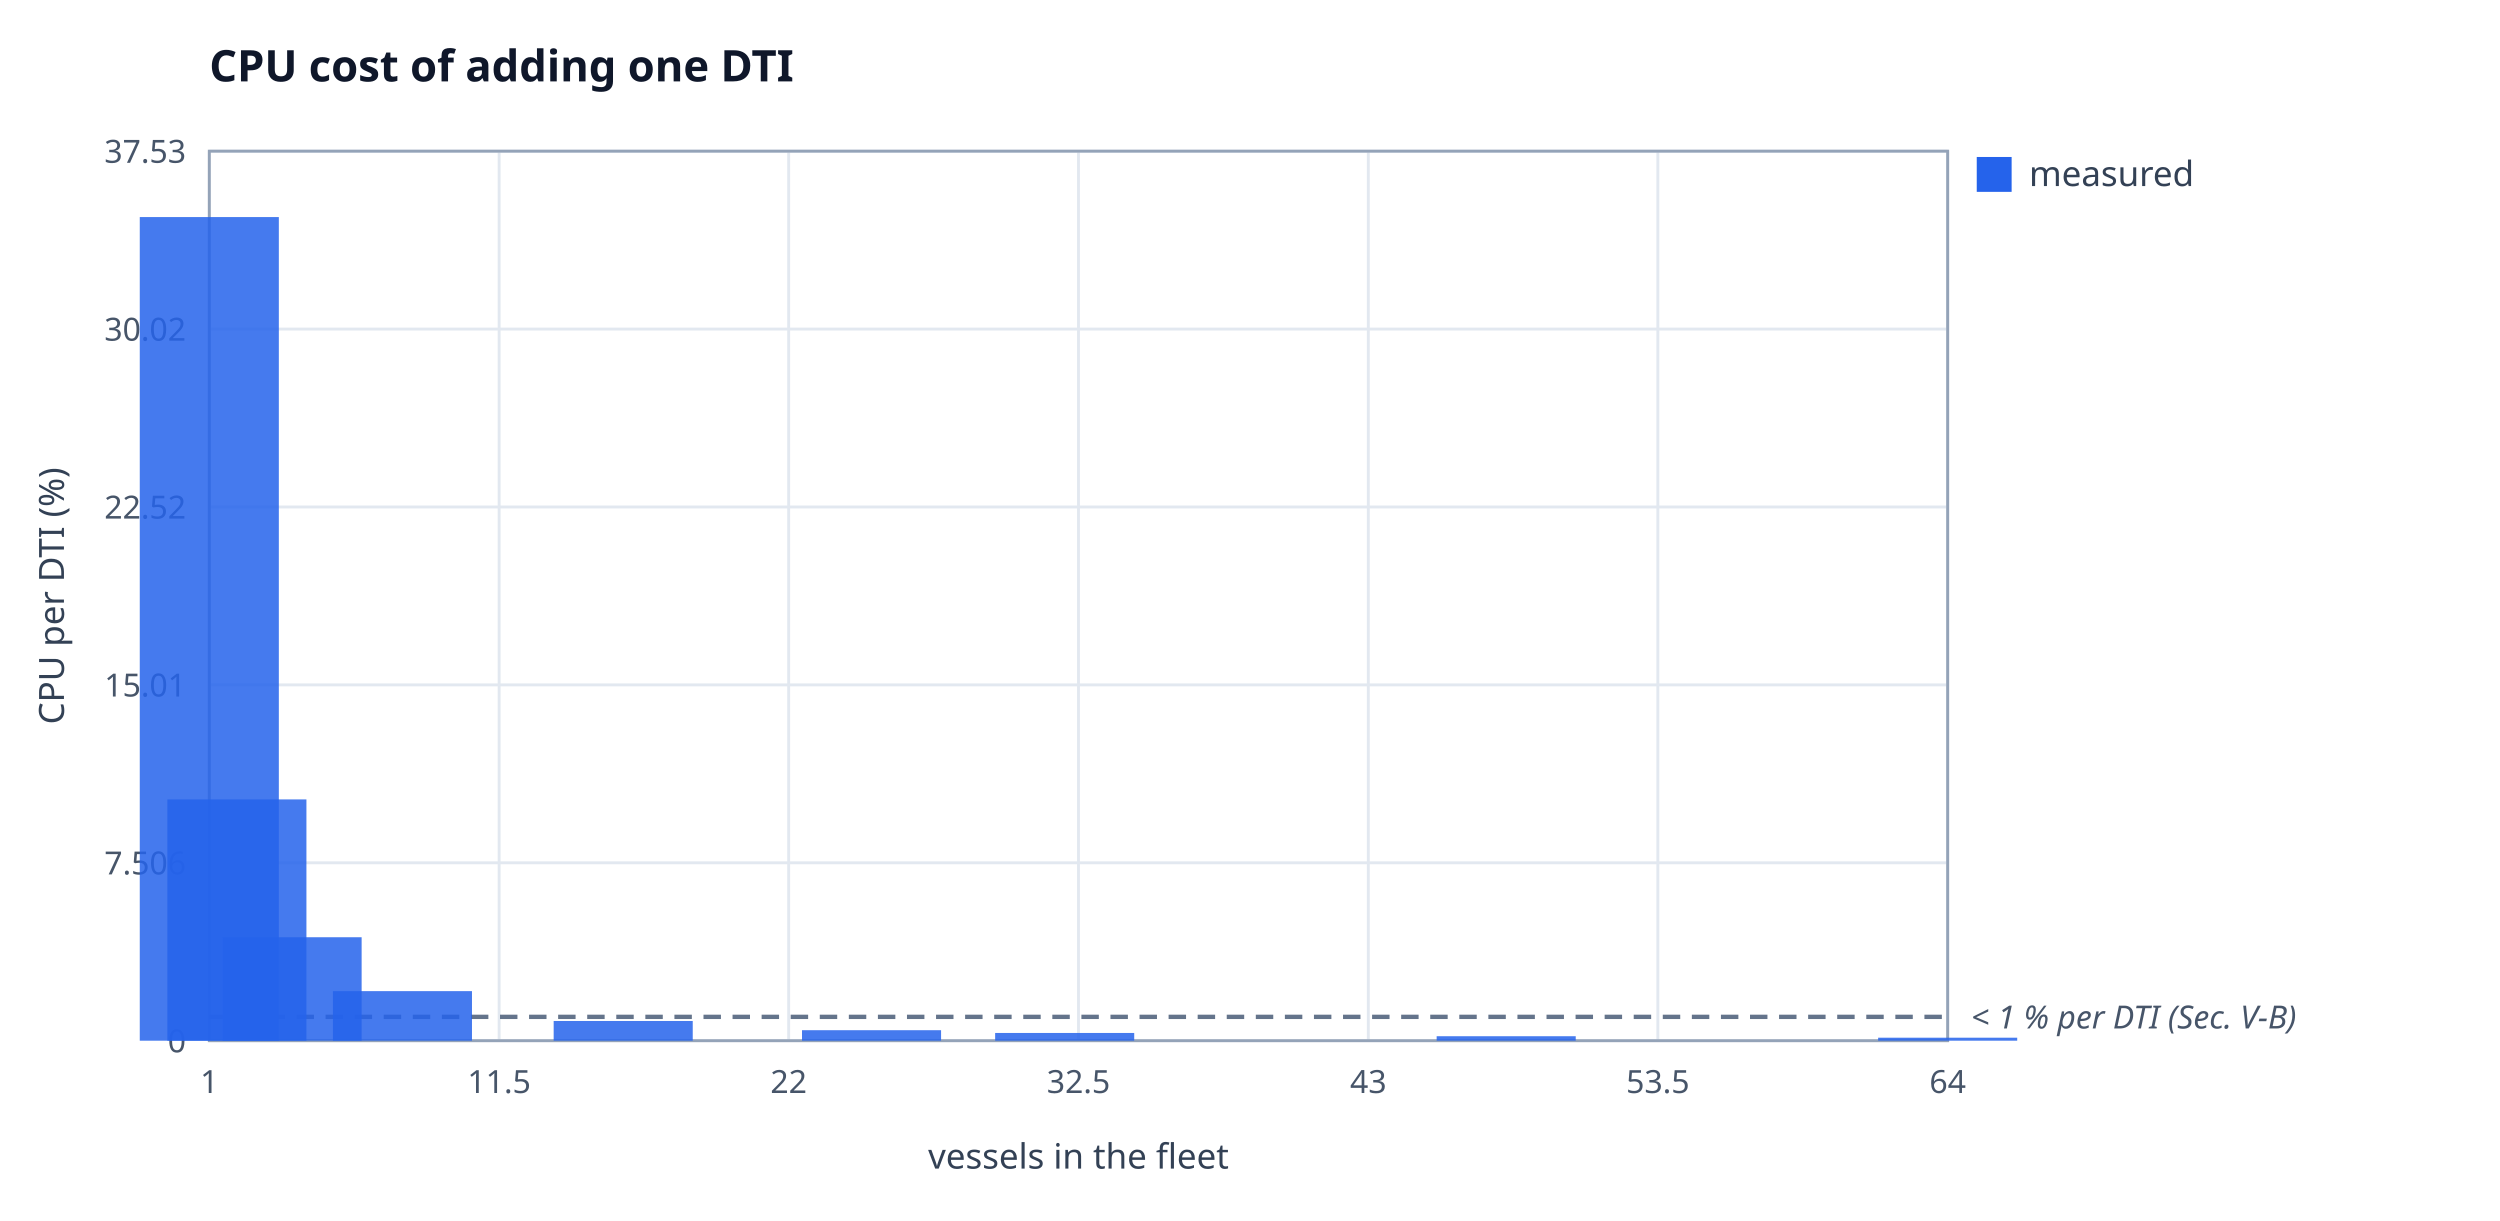
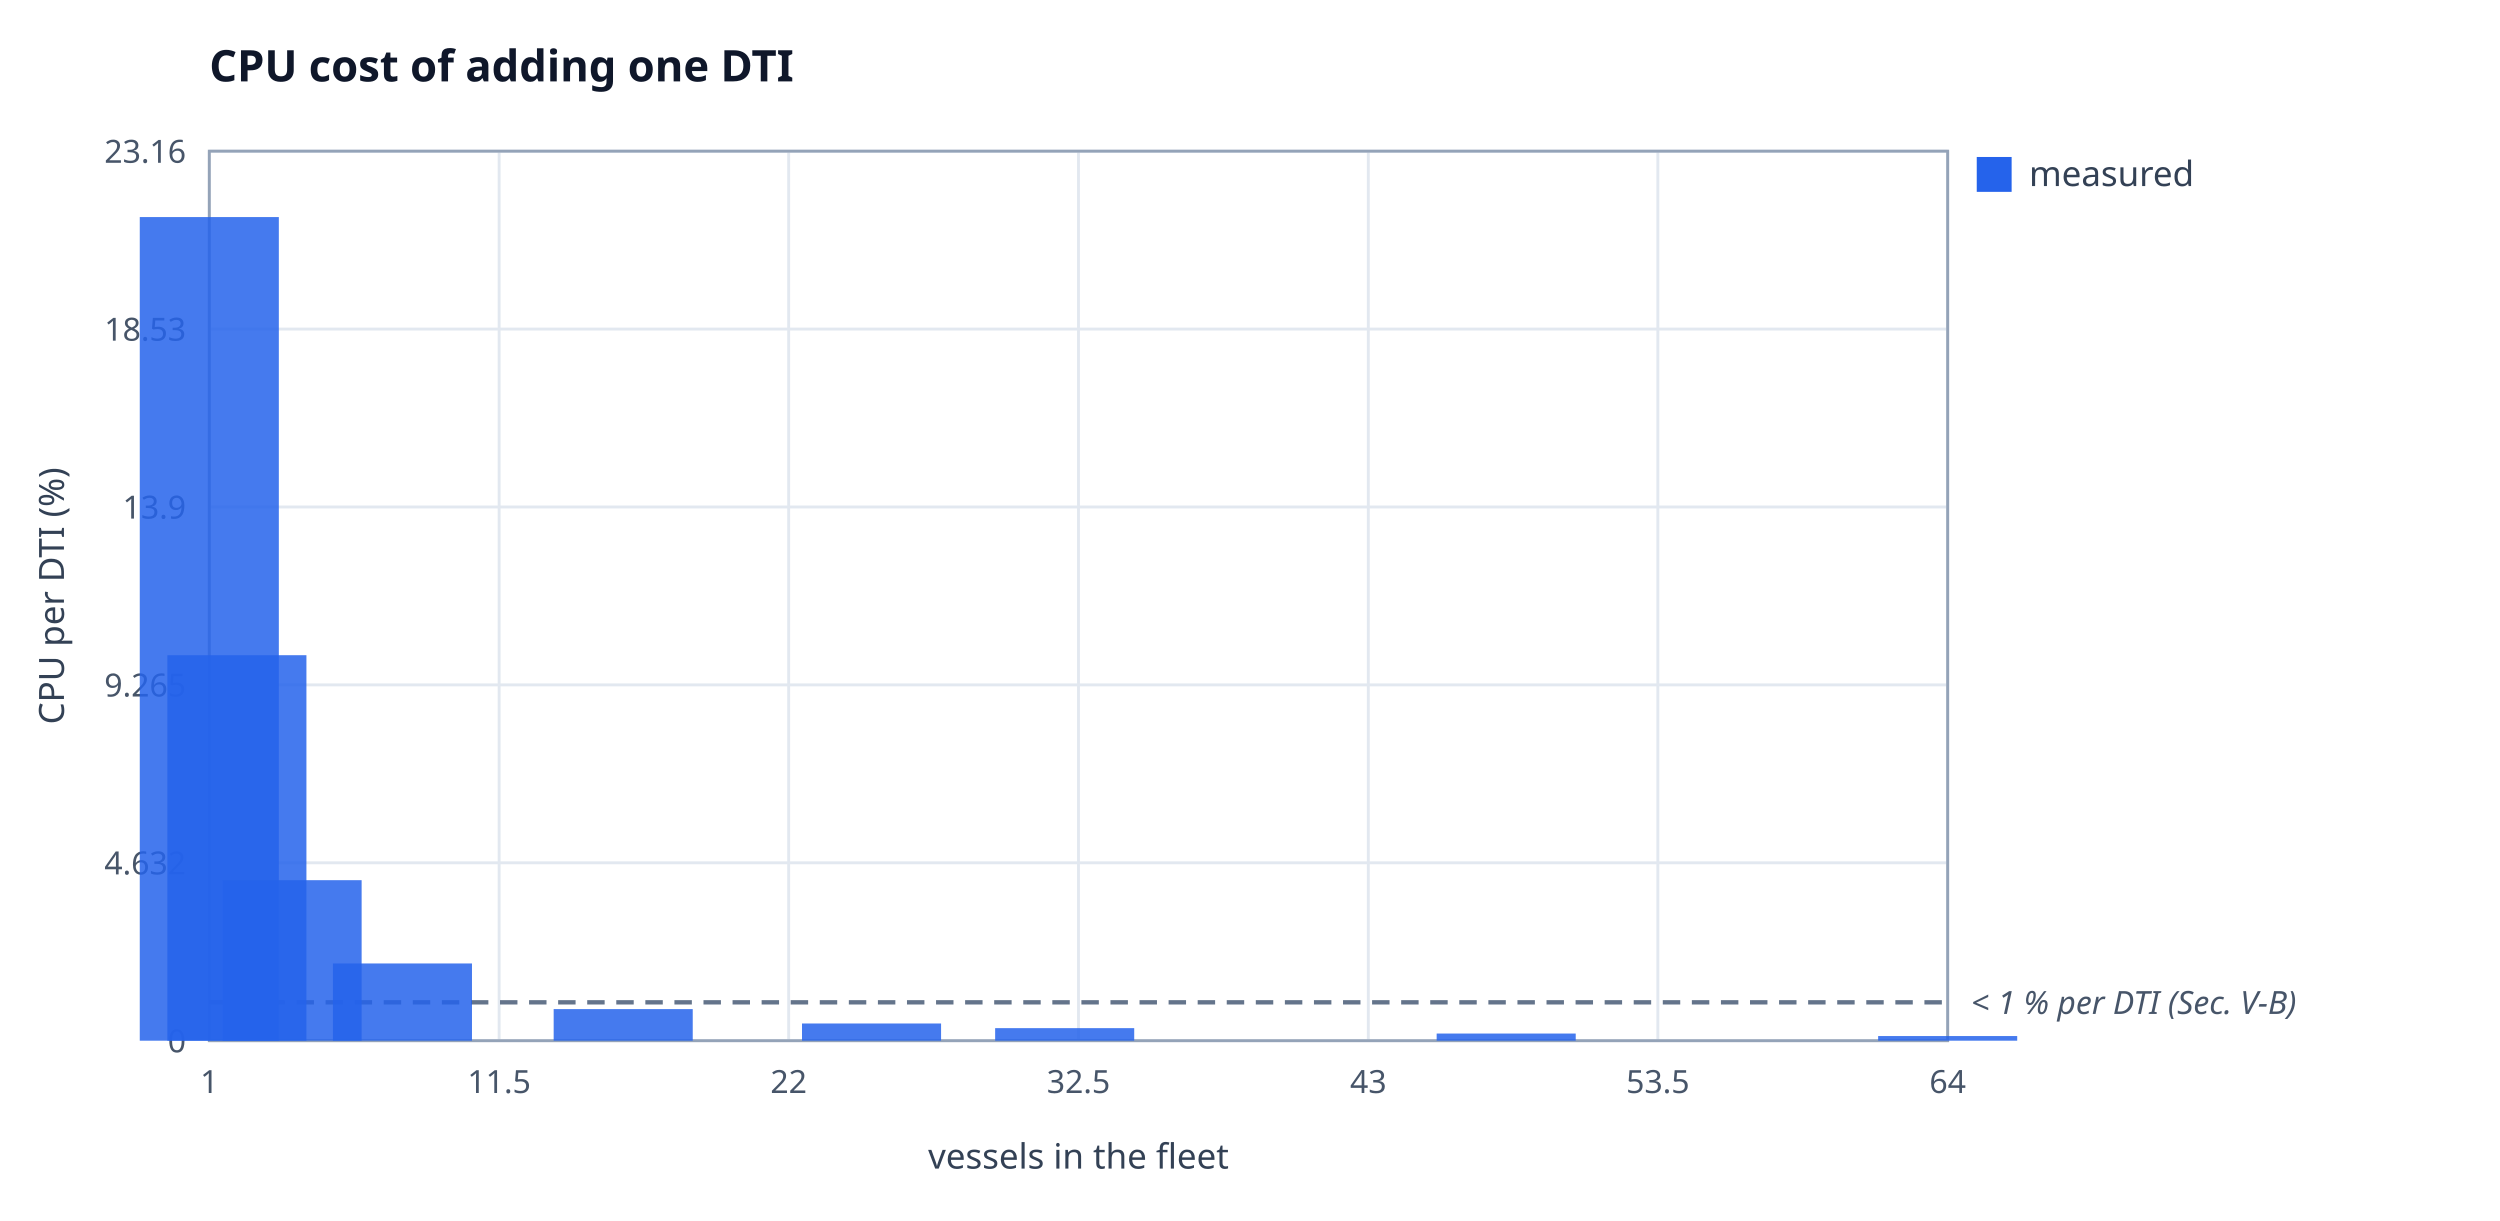
<svg xmlns="http://www.w3.org/2000/svg" viewBox="0 0 860 420" width="860" height="420" role="img" aria-label="CPU cost of adding one DTI">
  <style>
  .bg{fill:#ffffff}
  .frame{stroke:#94a3b8;stroke-width:1;fill:none}
  .grid{stroke:#e2e8f0;stroke-width:1}
  .tick{fill:#475569;font:11px sans-serif}
  .axis{fill:#334155;font:12px sans-serif}
  .title{fill:#0f172a;font:bold 15px sans-serif}
  .rule{stroke:#64748b;stroke-width:1.5;stroke-dasharray:6 4}
  .rulelab{fill:#475569;font:italic 11px sans-serif}
  .legend{fill:#334155;font:12px sans-serif}
  @media (prefers-color-scheme: dark){
    .bg{fill:#0b1120}
    .frame{stroke:#475569}
    .grid{stroke:#1e293b}
    .tick{fill:#94a3b8}
    .axis{fill:#cbd5e1}
    .title{fill:#f1f5f9}
    .rule{stroke:#94a3b8}
    .rulelab{fill:#94a3b8}
    .legend{fill:#cbd5e1}
  }
</style>
  <rect class="bg" x="0" y="0" width="860" height="420" />
  <text class="title" x="72.0" y="28">CPU cost of adding one DTI</text>
  <line class="grid" x1="72.0" y1="358.0" x2="670.0" y2="358.0" />
  <text class="tick" x="64.0" y="362.0" text-anchor="end">0</text>
  <line class="grid" x1="72.0" y1="296.8" x2="670.0" y2="296.8" />
-   <text class="tick" x="64.0" y="300.8" text-anchor="end">7.506</text>
+   <text class="tick" x="64.0" y="300.8" text-anchor="end">4.632</text>
  <line class="grid" x1="72.0" y1="235.6" x2="670.0" y2="235.6" />
-   <text class="tick" x="64.0" y="239.6" text-anchor="end">15.01</text>
+   <text class="tick" x="64.0" y="239.6" text-anchor="end">9.265</text>
  <line class="grid" x1="72.0" y1="174.4" x2="670.0" y2="174.4" />
-   <text class="tick" x="64.0" y="178.4" text-anchor="end">22.52</text>
+   <text class="tick" x="64.0" y="178.4" text-anchor="end">13.9</text>
  <line class="grid" x1="72.0" y1="113.2" x2="670.0" y2="113.2" />
-   <text class="tick" x="64.0" y="117.2" text-anchor="end">30.02</text>
+   <text class="tick" x="64.0" y="117.2" text-anchor="end">18.53</text>
  <line class="grid" x1="72.0" y1="52.0" x2="670.0" y2="52.0" />
-   <text class="tick" x="64.0" y="56.0" text-anchor="end">37.53</text>
+   <text class="tick" x="64.0" y="56.0" text-anchor="end">23.16</text>
  <line class="grid" x1="72.0" y1="52.0" x2="72.0" y2="358.0" />
  <text class="tick" x="72.0" y="376.0" text-anchor="middle">1</text>
  <line class="grid" x1="171.7" y1="52.0" x2="171.7" y2="358.0" />
  <text class="tick" x="171.7" y="376.0" text-anchor="middle">11.5</text>
  <line class="grid" x1="271.3" y1="52.0" x2="271.3" y2="358.0" />
  <text class="tick" x="271.3" y="376.0" text-anchor="middle">22</text>
  <line class="grid" x1="371.0" y1="52.0" x2="371.0" y2="358.0" />
  <text class="tick" x="371.0" y="376.0" text-anchor="middle">32.5</text>
  <line class="grid" x1="470.7" y1="52.0" x2="470.7" y2="358.0" />
  <text class="tick" x="470.7" y="376.0" text-anchor="middle">43</text>
  <line class="grid" x1="570.3" y1="52.0" x2="570.3" y2="358.0" />
  <text class="tick" x="570.3" y="376.0" text-anchor="middle">53.5</text>
  <line class="grid" x1="670.0" y1="52.0" x2="670.0" y2="358.0" />
  <text class="tick" x="670.0" y="376.0" text-anchor="middle">64</text>
  <rect class="frame" x="72.0" y="52.0" width="598.0" height="306.0" />
  <text class="axis" x="371.0" y="402.0" text-anchor="middle">vessels in the fleet</text>
  <text class="axis" x="22.0" y="205.0" text-anchor="middle" transform="rotate(-90 22.0 205.0)">CPU per DTI (%)</text>
-   <line class="rule" x1="72.0" y1="349.8" x2="670.0" y2="349.8" />
-   <text class="rulelab" x="678.0" y="353.8">&lt; 1 % per DTI (Sec. V-B)</text>
+   <line class="rule" x1="72.0" y1="344.8" x2="670.0" y2="344.8" />
+   <text class="rulelab" x="678.0" y="348.8">&lt; 1 % per DTI (Sec. V-B)</text>
  <rect x="48.08" y="74.67" width="47.84" height="283.33" fill="#2563eb" fill-opacity="0.85" />
-   <rect x="57.57" y="275.00" width="47.84" height="83.00" fill="#2563eb" fill-opacity="0.85" />
-   <rect x="76.56" y="322.41" width="47.84" height="35.59" fill="#2563eb" fill-opacity="0.85" />
-   <rect x="114.52" y="340.95" width="47.84" height="17.05" fill="#2563eb" fill-opacity="0.85" />
-   <rect x="190.46" y="351.22" width="47.84" height="6.78" fill="#2563eb" fill-opacity="0.85" />
-   <rect x="275.89" y="354.39" width="47.84" height="3.61" fill="#2563eb" fill-opacity="0.85" />
-   <rect x="342.33" y="355.34" width="47.84" height="2.66" fill="#2563eb" fill-opacity="0.85" />
-   <rect x="494.21" y="356.46" width="47.84" height="1.54" fill="#2563eb" fill-opacity="0.85" />
-   <rect x="646.08" y="356.97" width="47.84" height="1.03" fill="#2563eb" fill-opacity="0.85" />
+   <rect x="57.57" y="225.39" width="47.84" height="132.61" fill="#2563eb" fill-opacity="0.85" />
+   <rect x="76.56" y="302.78" width="47.84" height="55.22" fill="#2563eb" fill-opacity="0.85" />
+   <rect x="114.52" y="331.43" width="47.84" height="26.57" fill="#2563eb" fill-opacity="0.85" />
+   <rect x="190.46" y="347.13" width="47.84" height="10.87" fill="#2563eb" fill-opacity="0.85" />
+   <rect x="275.89" y="352.08" width="47.84" height="5.92" fill="#2563eb" fill-opacity="0.85" />
+   <rect x="342.33" y="353.68" width="47.84" height="4.32" fill="#2563eb" fill-opacity="0.85" />
+   <rect x="494.21" y="355.54" width="47.84" height="2.46" fill="#2563eb" fill-opacity="0.85" />
+   <rect x="646.08" y="356.40" width="47.84" height="1.60" fill="#2563eb" fill-opacity="0.85" />
  <rect x="680.0" y="54.0" width="12" height="12" fill="#2563eb" />
  <text class="legend" x="698.0" y="64.0">measured</text>
</svg>
